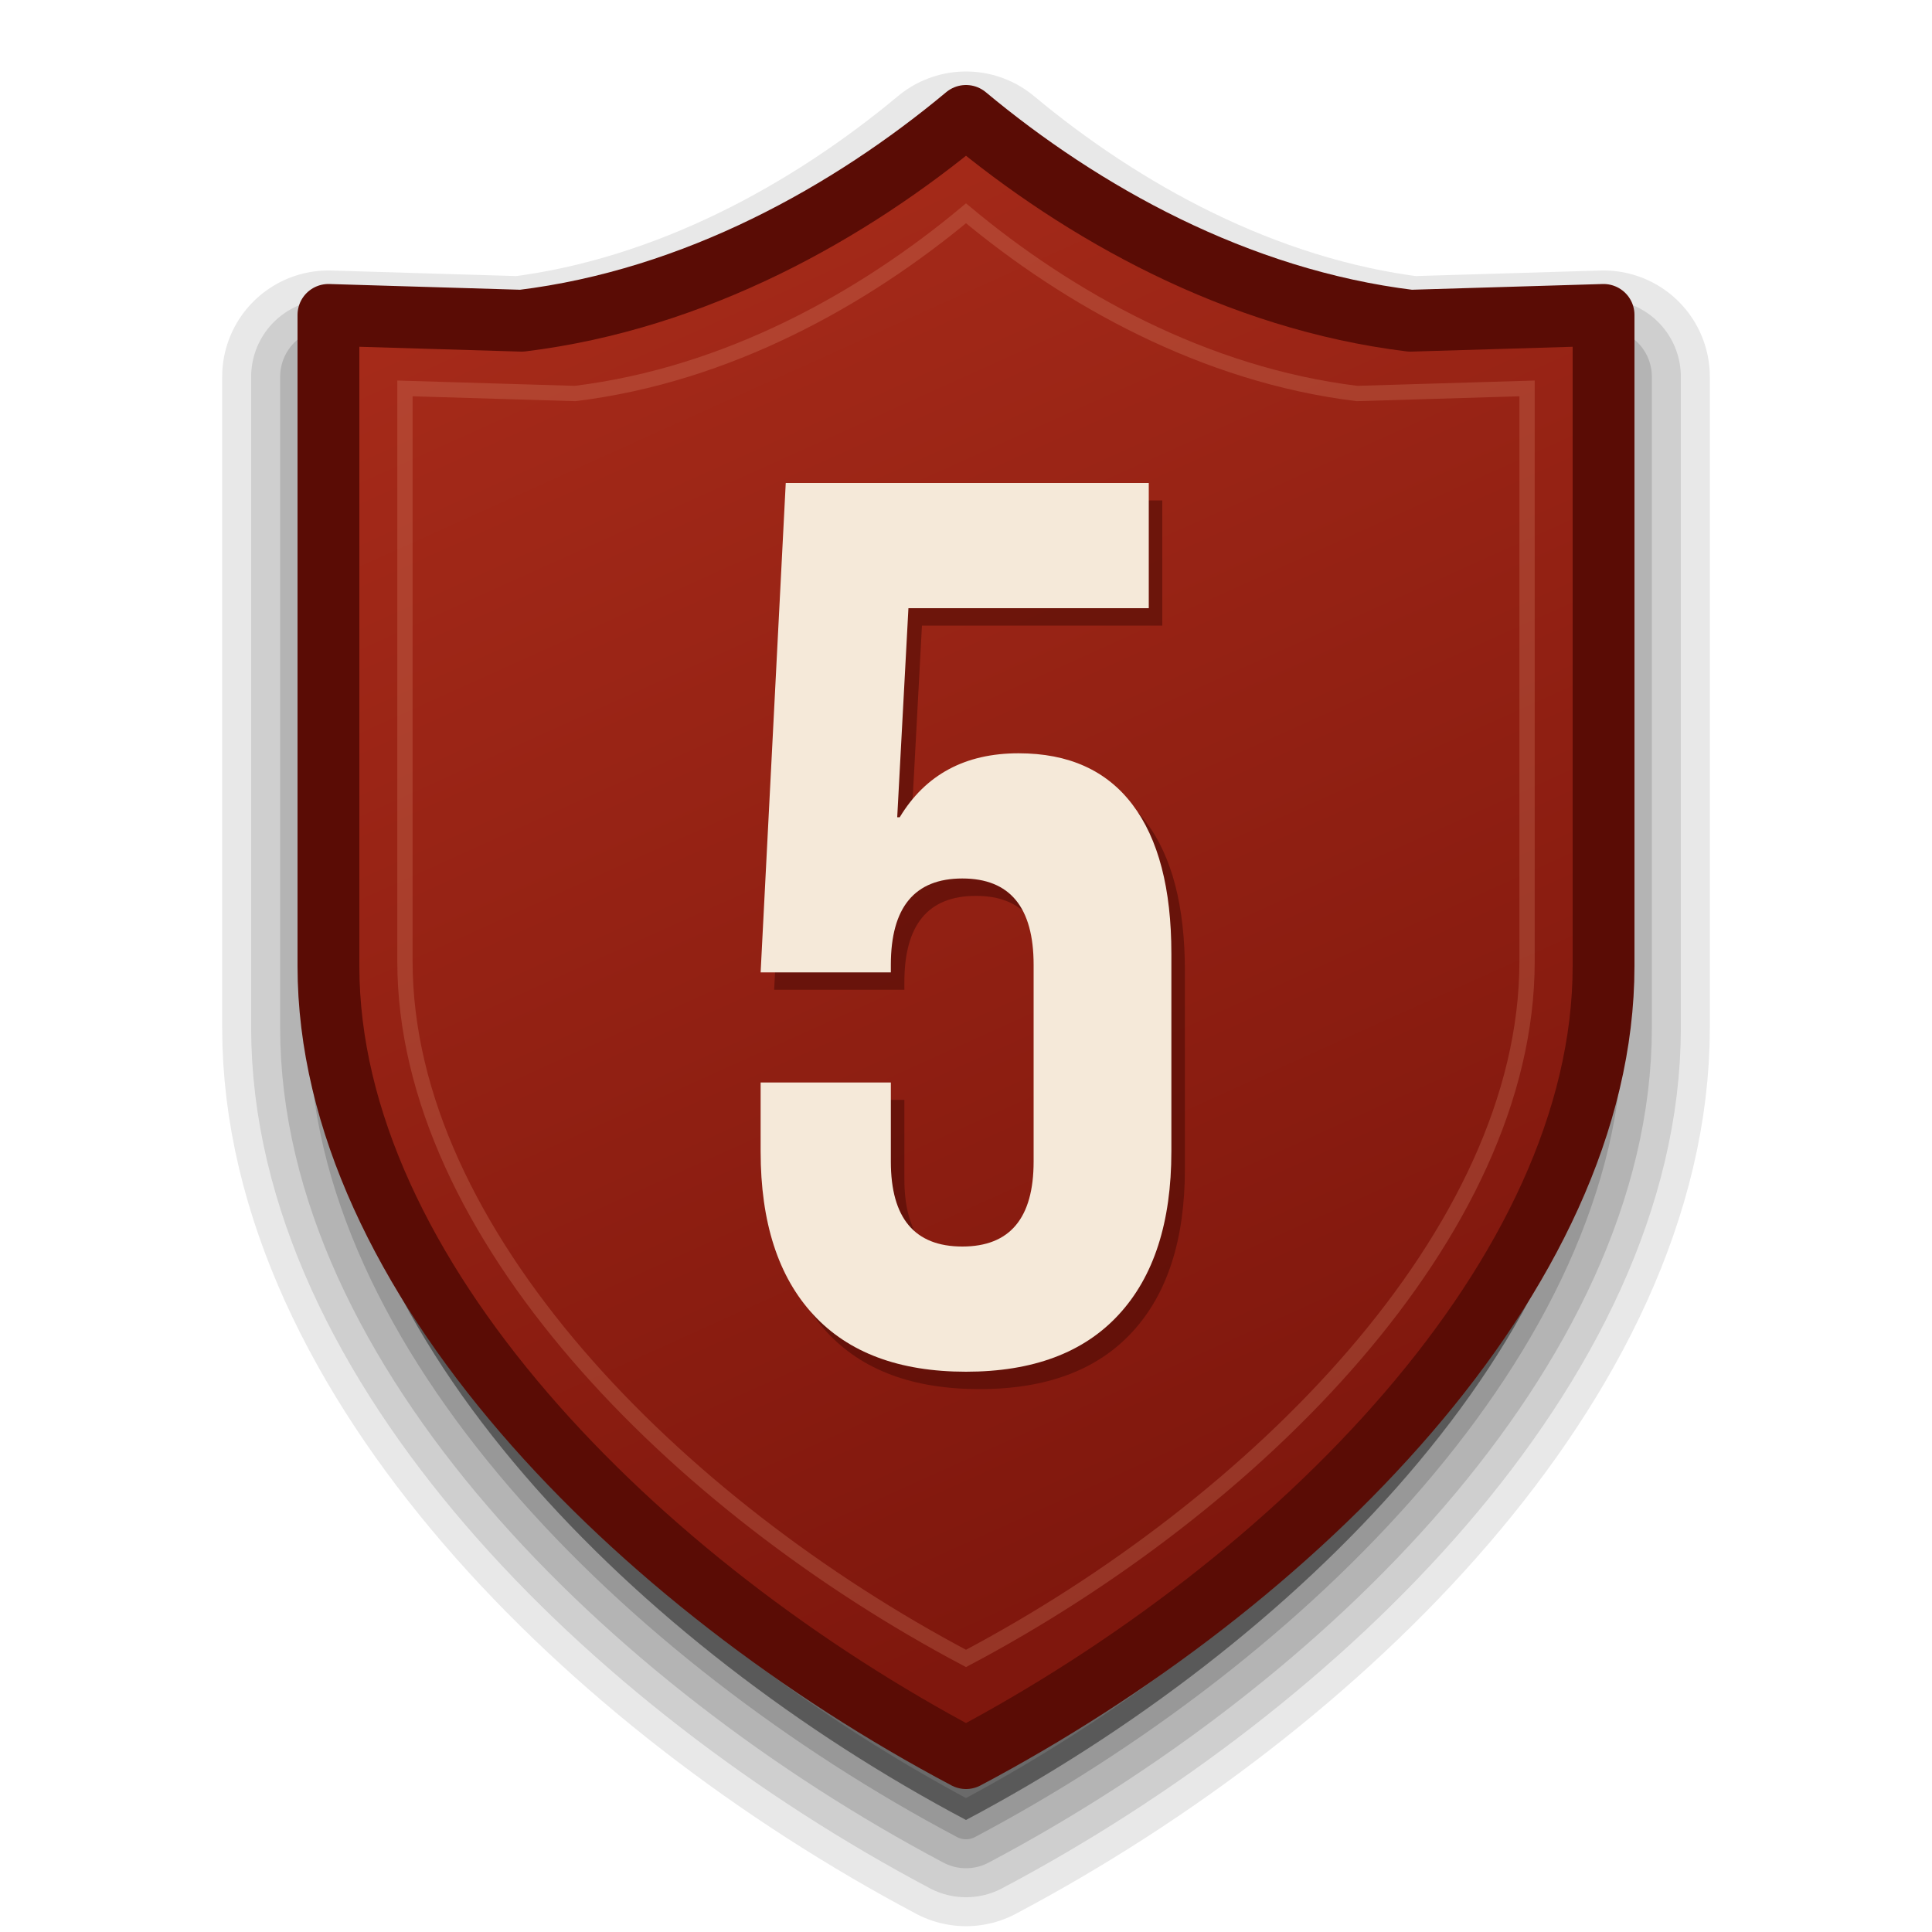
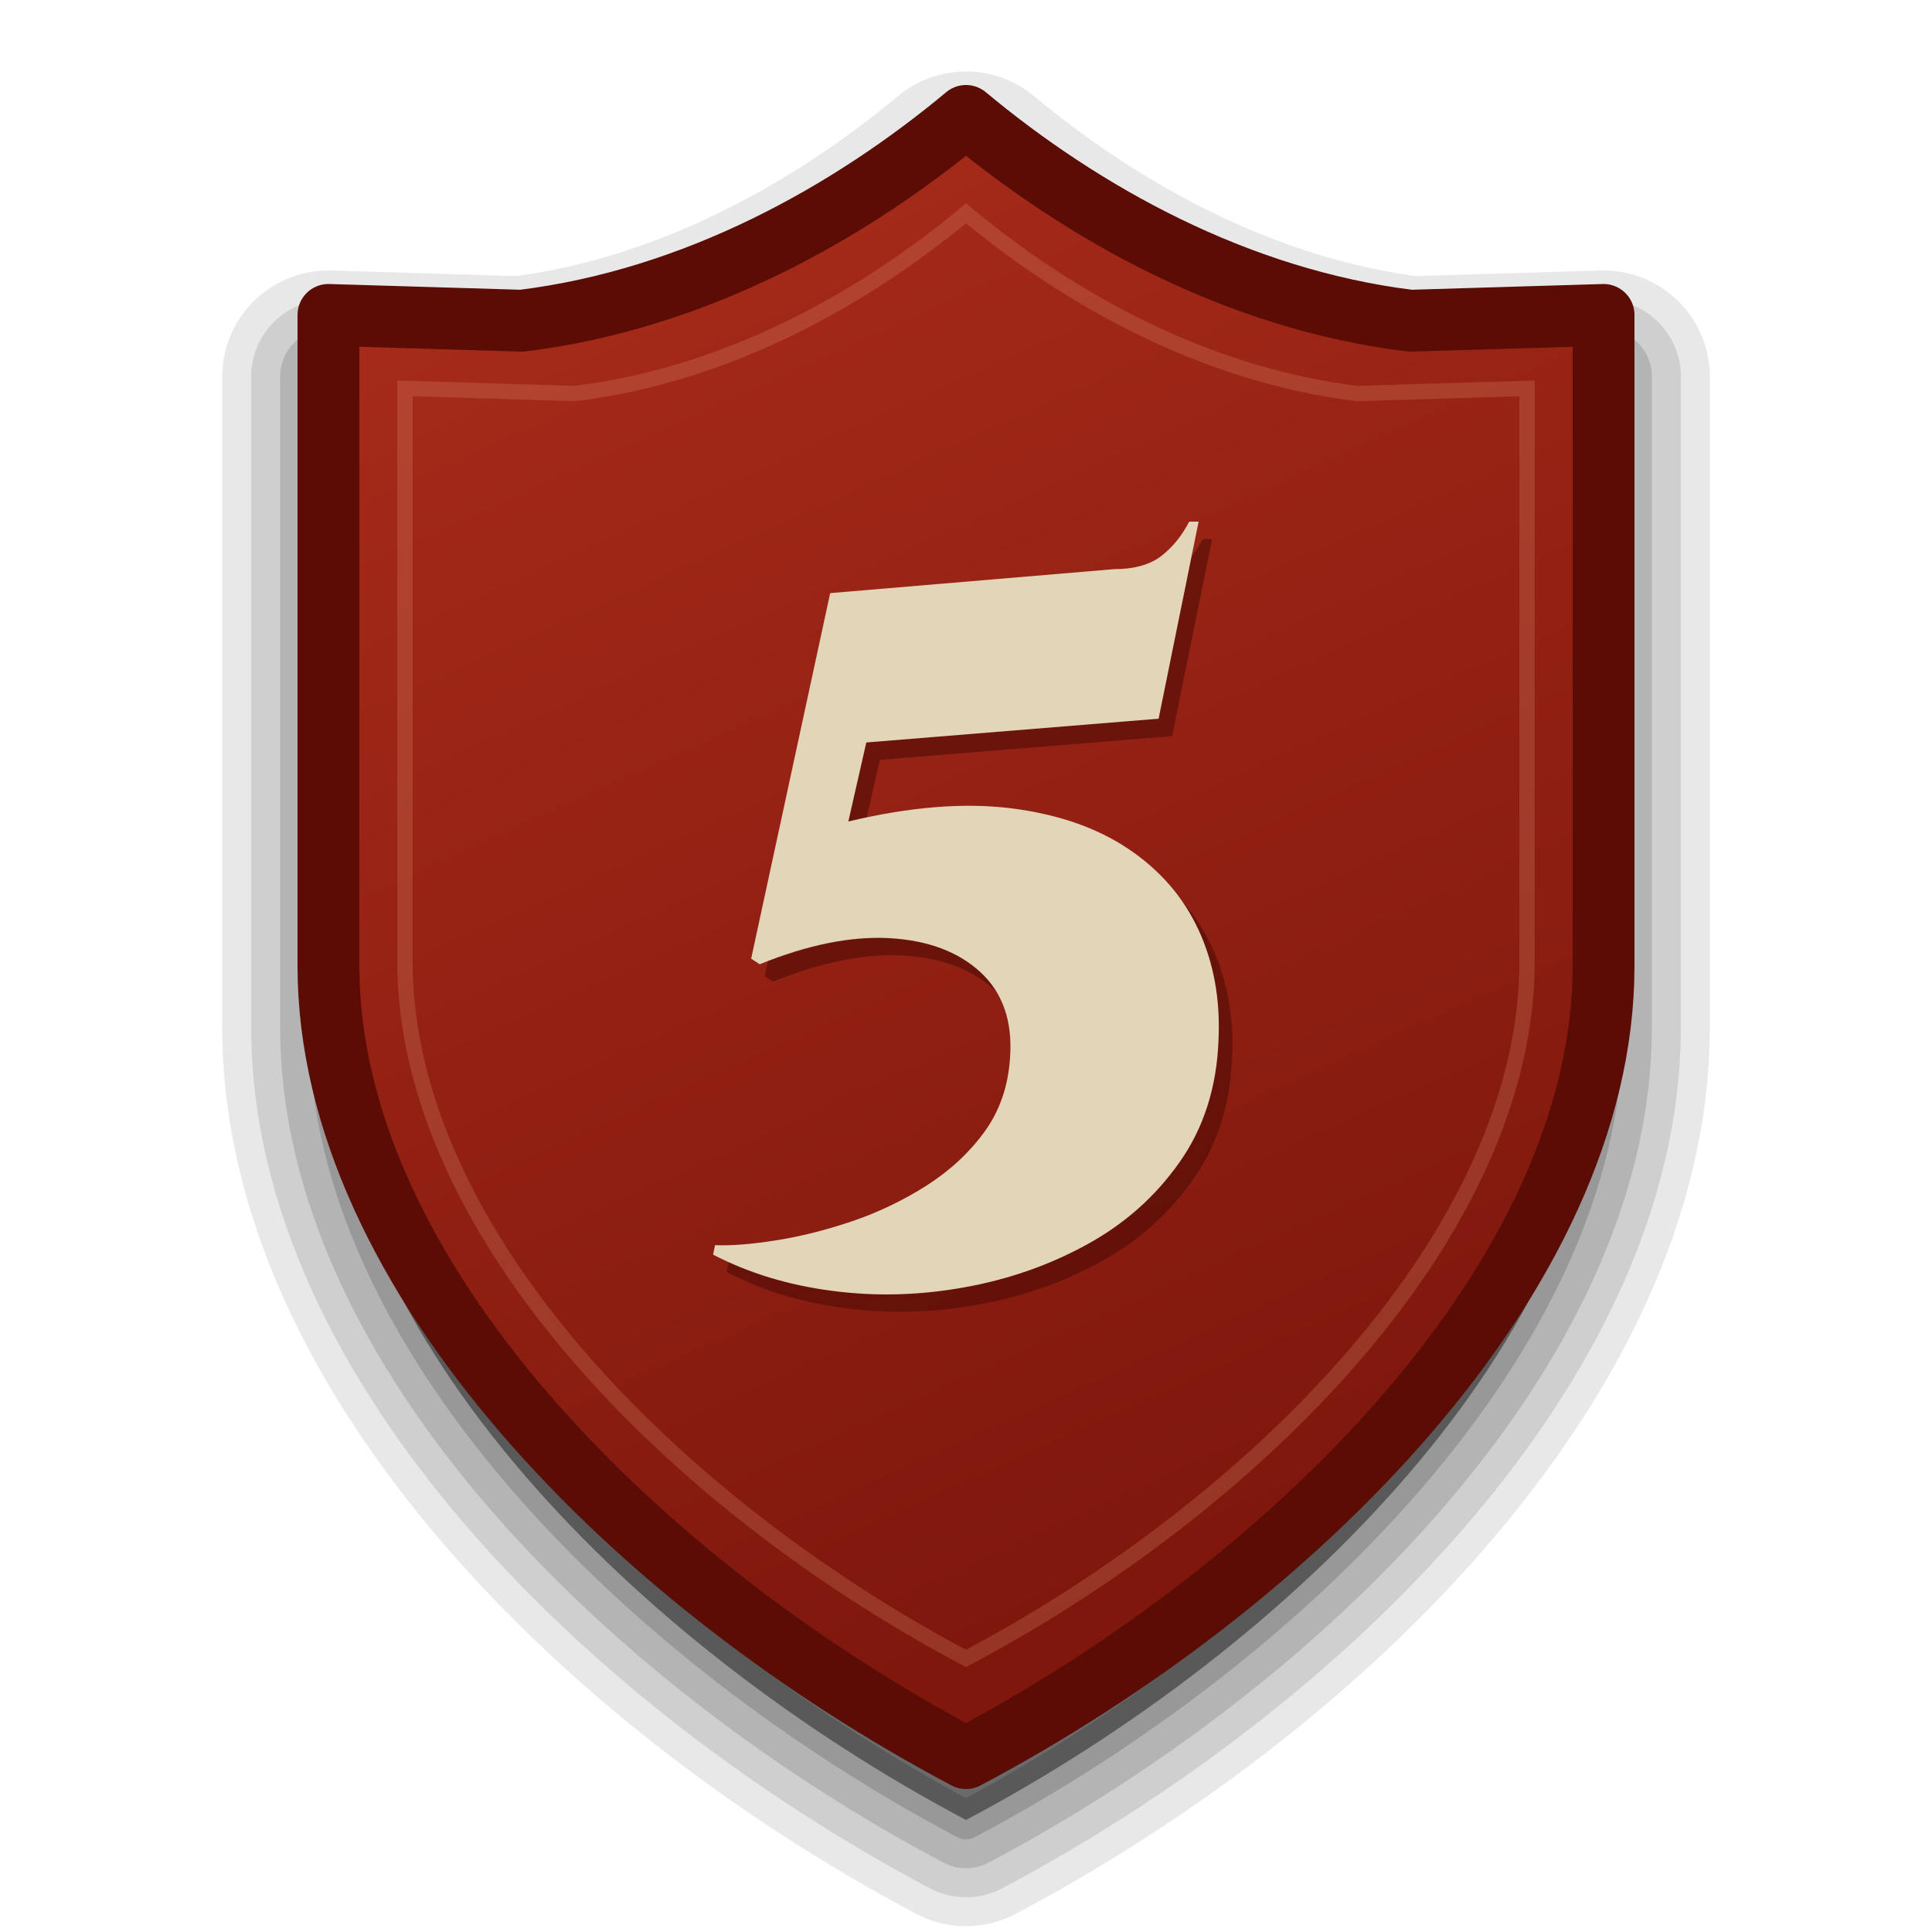
<svg xmlns="http://www.w3.org/2000/svg" viewBox="0 0 100 100">
  <defs>
    <linearGradient id="plus5-fill" x1="0" y1="0" x2=".35" y2="1">
      <stop offset="0" stop-color="#ab2d1b" />
      <stop offset="1" stop-color="#7f170d" />
    </linearGradient>
  </defs>
  <path d="M50 6C44 11 36 15.5 27 16.6L17 16.3L17 50C17 66 33 82 50 91C67 82 83 66 83 50L83 16.3L73 16.6C64 15.5 56 11 50 6Z" fill="#000" fill-opacity="0.09" stroke="#000" stroke-opacity="0.09" stroke-width="11" stroke-linejoin="round" transform="translate(0 3.2)" />
  <path d="M50 6C44 11 36 15.5 27 16.6L17 16.3L17 50C17 66 33 82 50 91C67 82 83 66 83 50L83 16.3L73 16.6C64 15.5 56 11 50 6Z" fill="#000" fill-opacity="0.11" stroke="#000" stroke-opacity="0.11" stroke-width="8" stroke-linejoin="round" transform="translate(0 3.2)" />
  <path d="M50 6C44 11 36 15.5 27 16.6L17 16.3L17 50C17 66 33 82 50 91C67 82 83 66 83 50L83 16.3L73 16.6C64 15.5 56 11 50 6Z" fill="#000" fill-opacity="0.13" stroke="#000" stroke-opacity="0.13" stroke-width="5" stroke-linejoin="round" transform="translate(0 3.2)" />
  <path d="M50 6C44 11 36 15.5 27 16.6L17 16.3L17 50C17 66 33 82 50 91C67 82 83 66 83 50L83 16.3L73 16.6C64 15.5 56 11 50 6Z" fill="#000" fill-opacity="0.16" stroke="#000" stroke-opacity="0.16" stroke-width="2" stroke-linejoin="round" transform="translate(0 3.2)" />
  <path d="M50 6C44 11 36 15.5 27 16.6L17 16.3L17 50C17 66 33 82 50 91C67 82 83 66 83 50L83 16.3L73 16.6C64 15.5 56 11 50 6Z" fill="url(#plus5-fill)" stroke="#5a0c05" stroke-width="3.2" stroke-linejoin="round" />
  <path d="M50 6C44 11 36 15.5 27 16.6L17 16.3L17 50C17 66 33 82 50 91C67 82 83 66 83 50L83 16.3L73 16.6C64 15.5 56 11 50 6Z" fill="none" stroke="#e9a27f" stroke-opacity=".22" stroke-width=".9" transform="translate(50 48) scale(.88) translate(-50 -48)" />
-   <path d="M39.37 59.6V56.03H46.11V60.12Q46.11 64.52 49.81 64.52Q53.5 64.52 53.5 60.12V49.94Q53.5 45.47 49.81 45.47Q46.11 45.47 46.11 49.94V50.33H39.37L40.67 25H59.46V31.48H47.02L46.44 42.3H46.57Q48.57 38.99 52.72 38.99Q56.61 38.99 58.62 41.65Q60.63 44.31 60.63 49.36V59.6Q60.63 65.1 57.9 68.05Q55.18 71 50 71Q44.82 71 42.1 68.05Q39.37 65.1 39.37 59.6Z" fill="#4a0a04" fill-opacity=".55" transform="translate(.7 .9)" />
-   <path d="M39.37 59.6V56.03H46.11V60.12Q46.11 64.52 49.81 64.52Q53.5 64.52 53.5 60.12V49.94Q53.5 45.47 49.81 45.47Q46.11 45.47 46.11 49.94V50.33H39.37L40.67 25H59.46V31.48H47.02L46.44 42.3H46.57Q48.57 38.99 52.72 38.99Q56.61 38.99 58.62 41.65Q60.63 44.31 60.63 49.36V59.6Q60.63 65.1 57.9 68.05Q55.18 71 50 71Q44.82 71 42.1 68.05Q39.37 65.1 39.37 59.6Z" fill="#f5e9d9" />
+   <path d="M59.97 37.2 44.84 38.43 43.91 42.52Q48.64 41.39 52.28 41.83Q55.93 42.28 58.39 43.93Q60.86 45.58 62.04 48.14Q63.22 50.7 63.07 53.85Q62.93 57.5 61.05 60.16Q59.18 62.82 56.25 64.42Q53.32 66.03 49.87 66.64Q46.42 67.26 43.04 66.81Q39.67 66.37 36.91 64.94L37.01 64.45Q38.29 64.5 40.16 64.2Q42.03 63.91 44.08 63.22Q46.12 62.53 47.95 61.37Q49.77 60.21 50.95 58.59Q52.14 56.96 52.28 54.74Q52.48 51.93 50.76 50.33Q49.03 48.73 46.05 48.56Q43.07 48.39 39.32 49.91L38.88 49.62L42.97 30.7L57.65 29.46Q59.23 29.46 60.12 28.77Q61 28.08 61.55 27H62.04Z" fill="#4a0a04" fill-opacity=".55" transform="translate(.7 .9)" />
+   <path d="M59.97 37.2 44.84 38.43 43.91 42.52Q48.64 41.39 52.28 41.83Q55.93 42.28 58.39 43.93Q60.86 45.58 62.04 48.14Q63.22 50.7 63.07 53.85Q62.93 57.5 61.05 60.16Q59.18 62.82 56.25 64.42Q53.32 66.03 49.87 66.64Q46.42 67.26 43.04 66.81Q39.67 66.37 36.91 64.94L37.01 64.45Q38.29 64.5 40.16 64.2Q42.03 63.91 44.08 63.22Q46.12 62.53 47.95 61.37Q49.77 60.21 50.95 58.59Q52.14 56.96 52.28 54.74Q52.48 51.93 50.76 50.33Q49.03 48.73 46.05 48.56Q43.07 48.39 39.32 49.91L38.88 49.62L42.97 30.7L57.65 29.46Q59.23 29.46 60.12 28.77Q61 28.08 61.55 27H62.04Z" fill="#e2d5b8" />
</svg>
